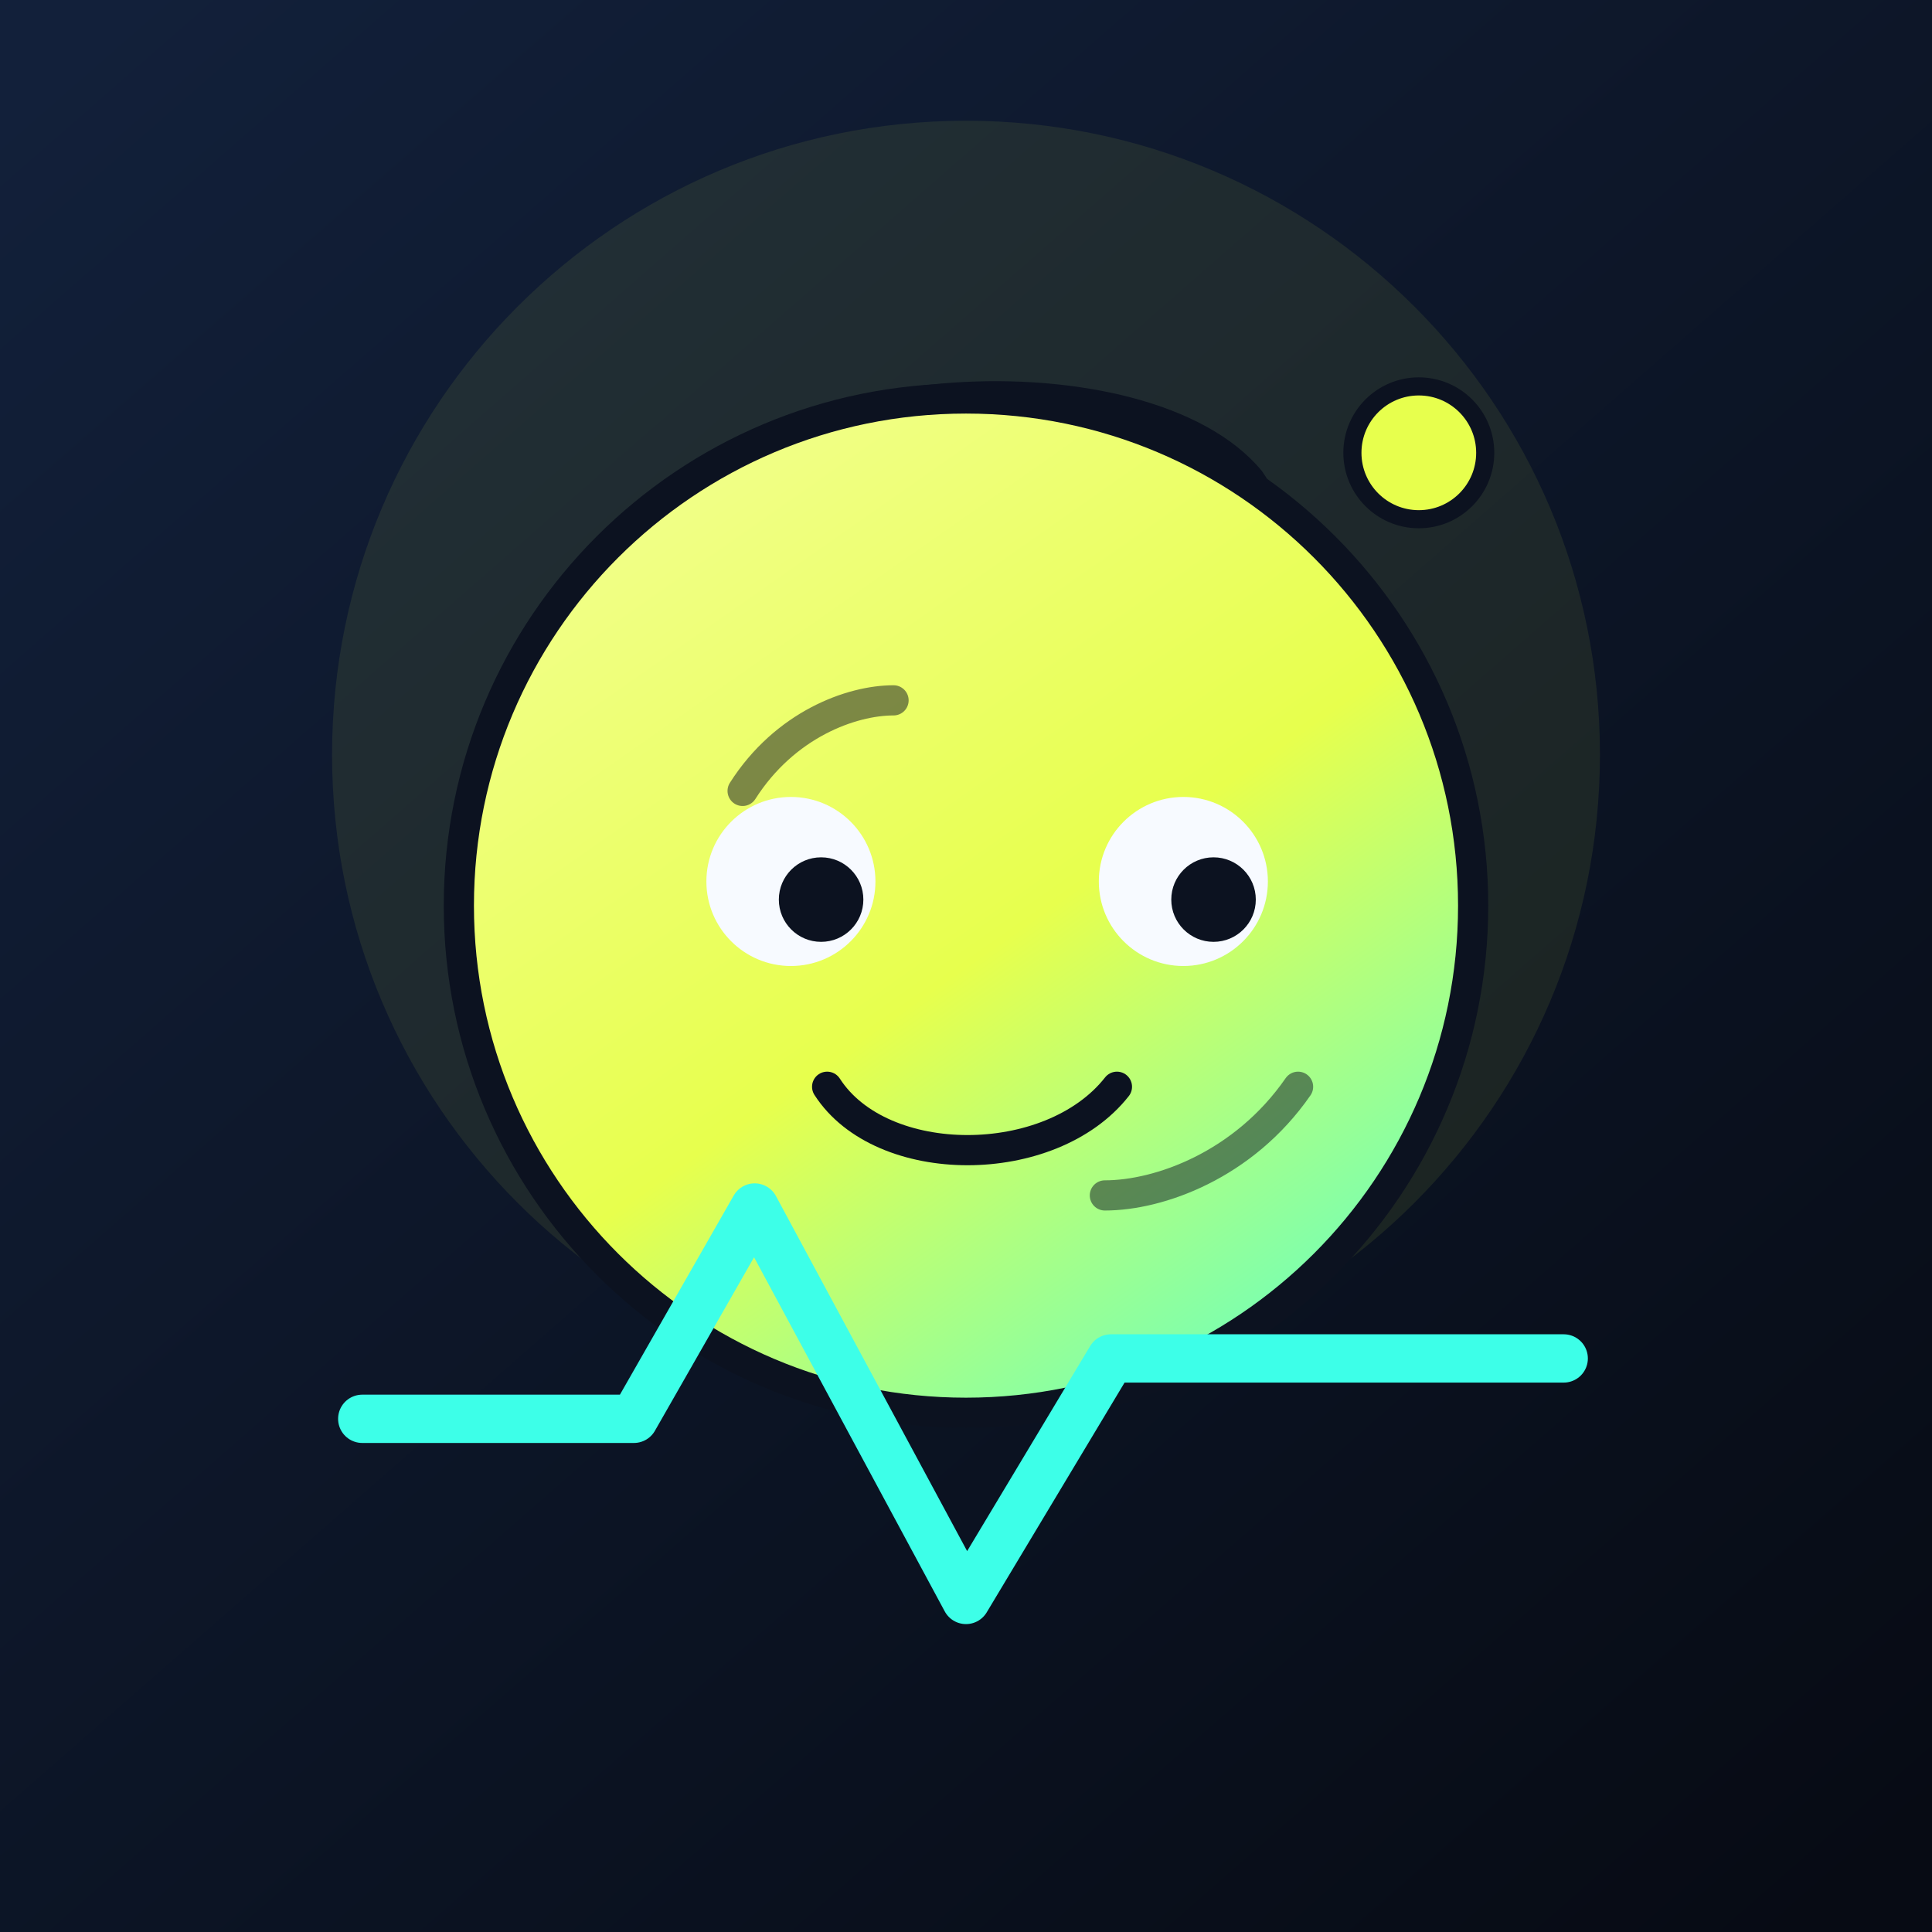
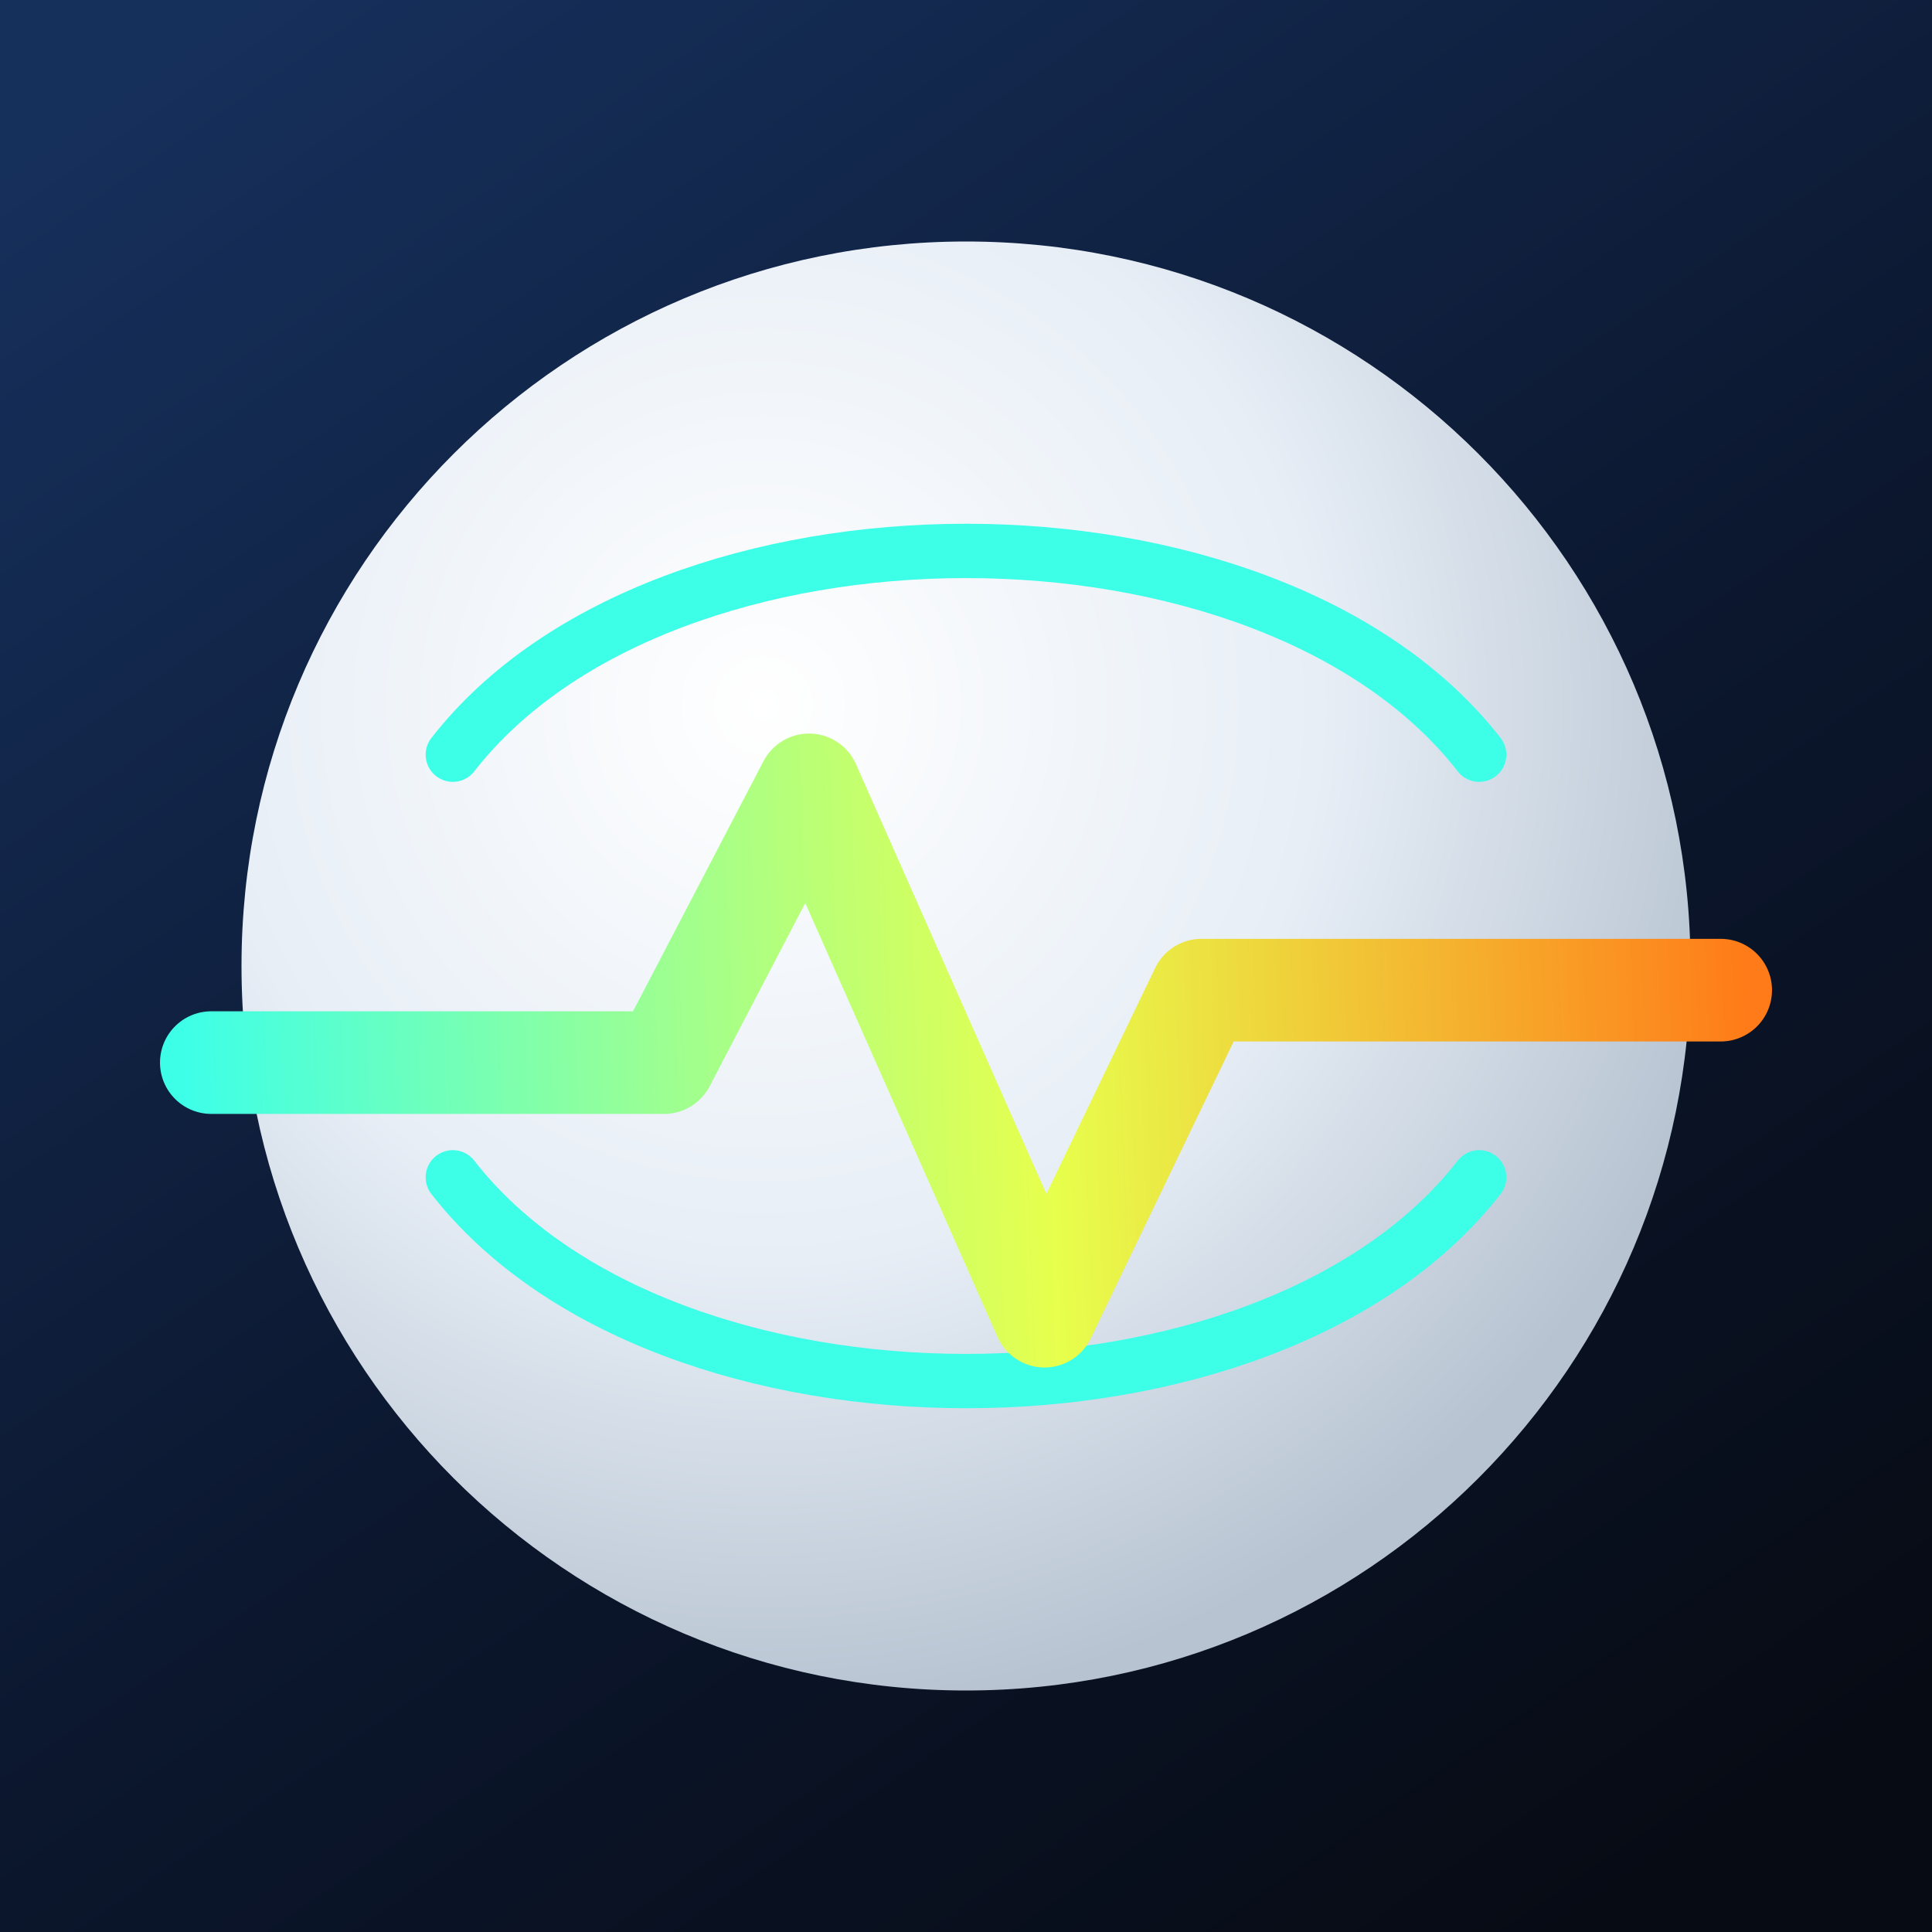
<svg xmlns="http://www.w3.org/2000/svg" viewBox="0 0 640 640" role="img" aria-label="LiveLine Pro channel">
  <defs>
-     <linearGradient id="bg" x1="40" y1="0" x2="600" y2="640" gradientUnits="userSpaceOnUse">
-       <stop stop-color="#12203A" />
+     <linearGradient id="bg" x1="80" y1="0" x2="520" y2="640" gradientUnits="userSpaceOnUse">
+       <stop stop-color="#16305C" />
+       <stop offset="0.55" stop-color="#0C1830" />
      <stop offset="1" stop-color="#070B14" />
    </linearGradient>
-     <linearGradient id="body" x1="180" y1="120" x2="460" y2="520" gradientUnits="userSpaceOnUse">
-       <stop stop-color="#F4FF9A" />
-       <stop offset="0.5" stop-color="#E7FF4D" />
-       <stop offset="1" stop-color="#3DFFE8" />
+     <radialGradient id="glow" cx="50%" cy="48%" r="42%">
+       <stop stop-color="#3DFFE8" stop-opacity="0.22" />
+       <stop offset="1" stop-color="#3DFFE8" stop-opacity="0" />
+     </radialGradient>
+     <radialGradient id="ball" cx="36%" cy="32%" r="70%">
+       <stop offset="0%" stop-color="#FFFFFF" />
+       <stop offset="55%" stop-color="#E7EEF6" />
+       <stop offset="100%" stop-color="#B7C3D1" />
+     </radialGradient>
+     <linearGradient id="pulse" x1="60" y1="340" x2="580" y2="320" gradientUnits="userSpaceOnUse">
+       <stop stop-color="#3DFFE8" />
+       <stop offset="0.55" stop-color="#E7FF4D" />
+       <stop offset="1" stop-color="#FF7A18" />
    </linearGradient>
+     <clipPath id="ballclip">
+       <circle cx="320" cy="320" r="232" />
+     </clipPath>
  </defs>
  <rect width="640" height="640" fill="url(#bg)" />
-   <circle cx="320" cy="250" r="210" fill="#E7FF4D" opacity="0.08" />
-   <path d="M230 168c16-48 150-58 188-12 14 20 6 36-16 40-42-28-120-20-150 8-12-14-24-22-22-36z" fill="#0C1220" />
-   <circle cx="470" cy="150" r="22" fill="#E7FF4D" stroke="#0C1220" stroke-width="6" />
-   <circle cx="320" cy="300" r="168" fill="url(#body)" stroke="#0C1220" stroke-width="10" />
-   <path d="M246 262c14-22 36-30 50-30M430 360c-18 26-46 36-64 36" fill="none" stroke="#0C1220" stroke-width="10" stroke-linecap="round" opacity="0.5" />
-   <circle cx="262" cy="292" r="28" fill="#F7FAFF" />
-   <circle cx="392" cy="292" r="28" fill="#F7FAFF" />
-   <circle cx="272" cy="298" r="14" fill="#0C1220" />
-   <circle cx="402" cy="298" r="14" fill="#0C1220" />
-   <path d="M274 360c18 28 74 28 96 0" fill="none" stroke="#0C1220" stroke-width="10" stroke-linecap="round" />
-   <path d="M120 470h90l40-70 70 130 48-80h150" fill="none" stroke="#3DFFE8" stroke-width="16" stroke-linecap="round" stroke-linejoin="round" />
+   <circle cx="320" cy="320" r="220" fill="url(#glow)" />
+   <circle cx="320" cy="320" r="240" fill="url(#ball)" />
+   <g clip-path="url(#ballclip)" fill="none" stroke="#3DFFE8" stroke-width="18" stroke-linecap="round">
+     <path d="M150 250c70-90 270-90 340 0" />
+     <path d="M150 390c70 90 270 90 340 0" />
+   </g>
+   <path d="M70 352h150l48-92 78 176 52-108h172" fill="none" stroke="url(#pulse)" stroke-width="34" stroke-linecap="round" stroke-linejoin="round" />
</svg>
